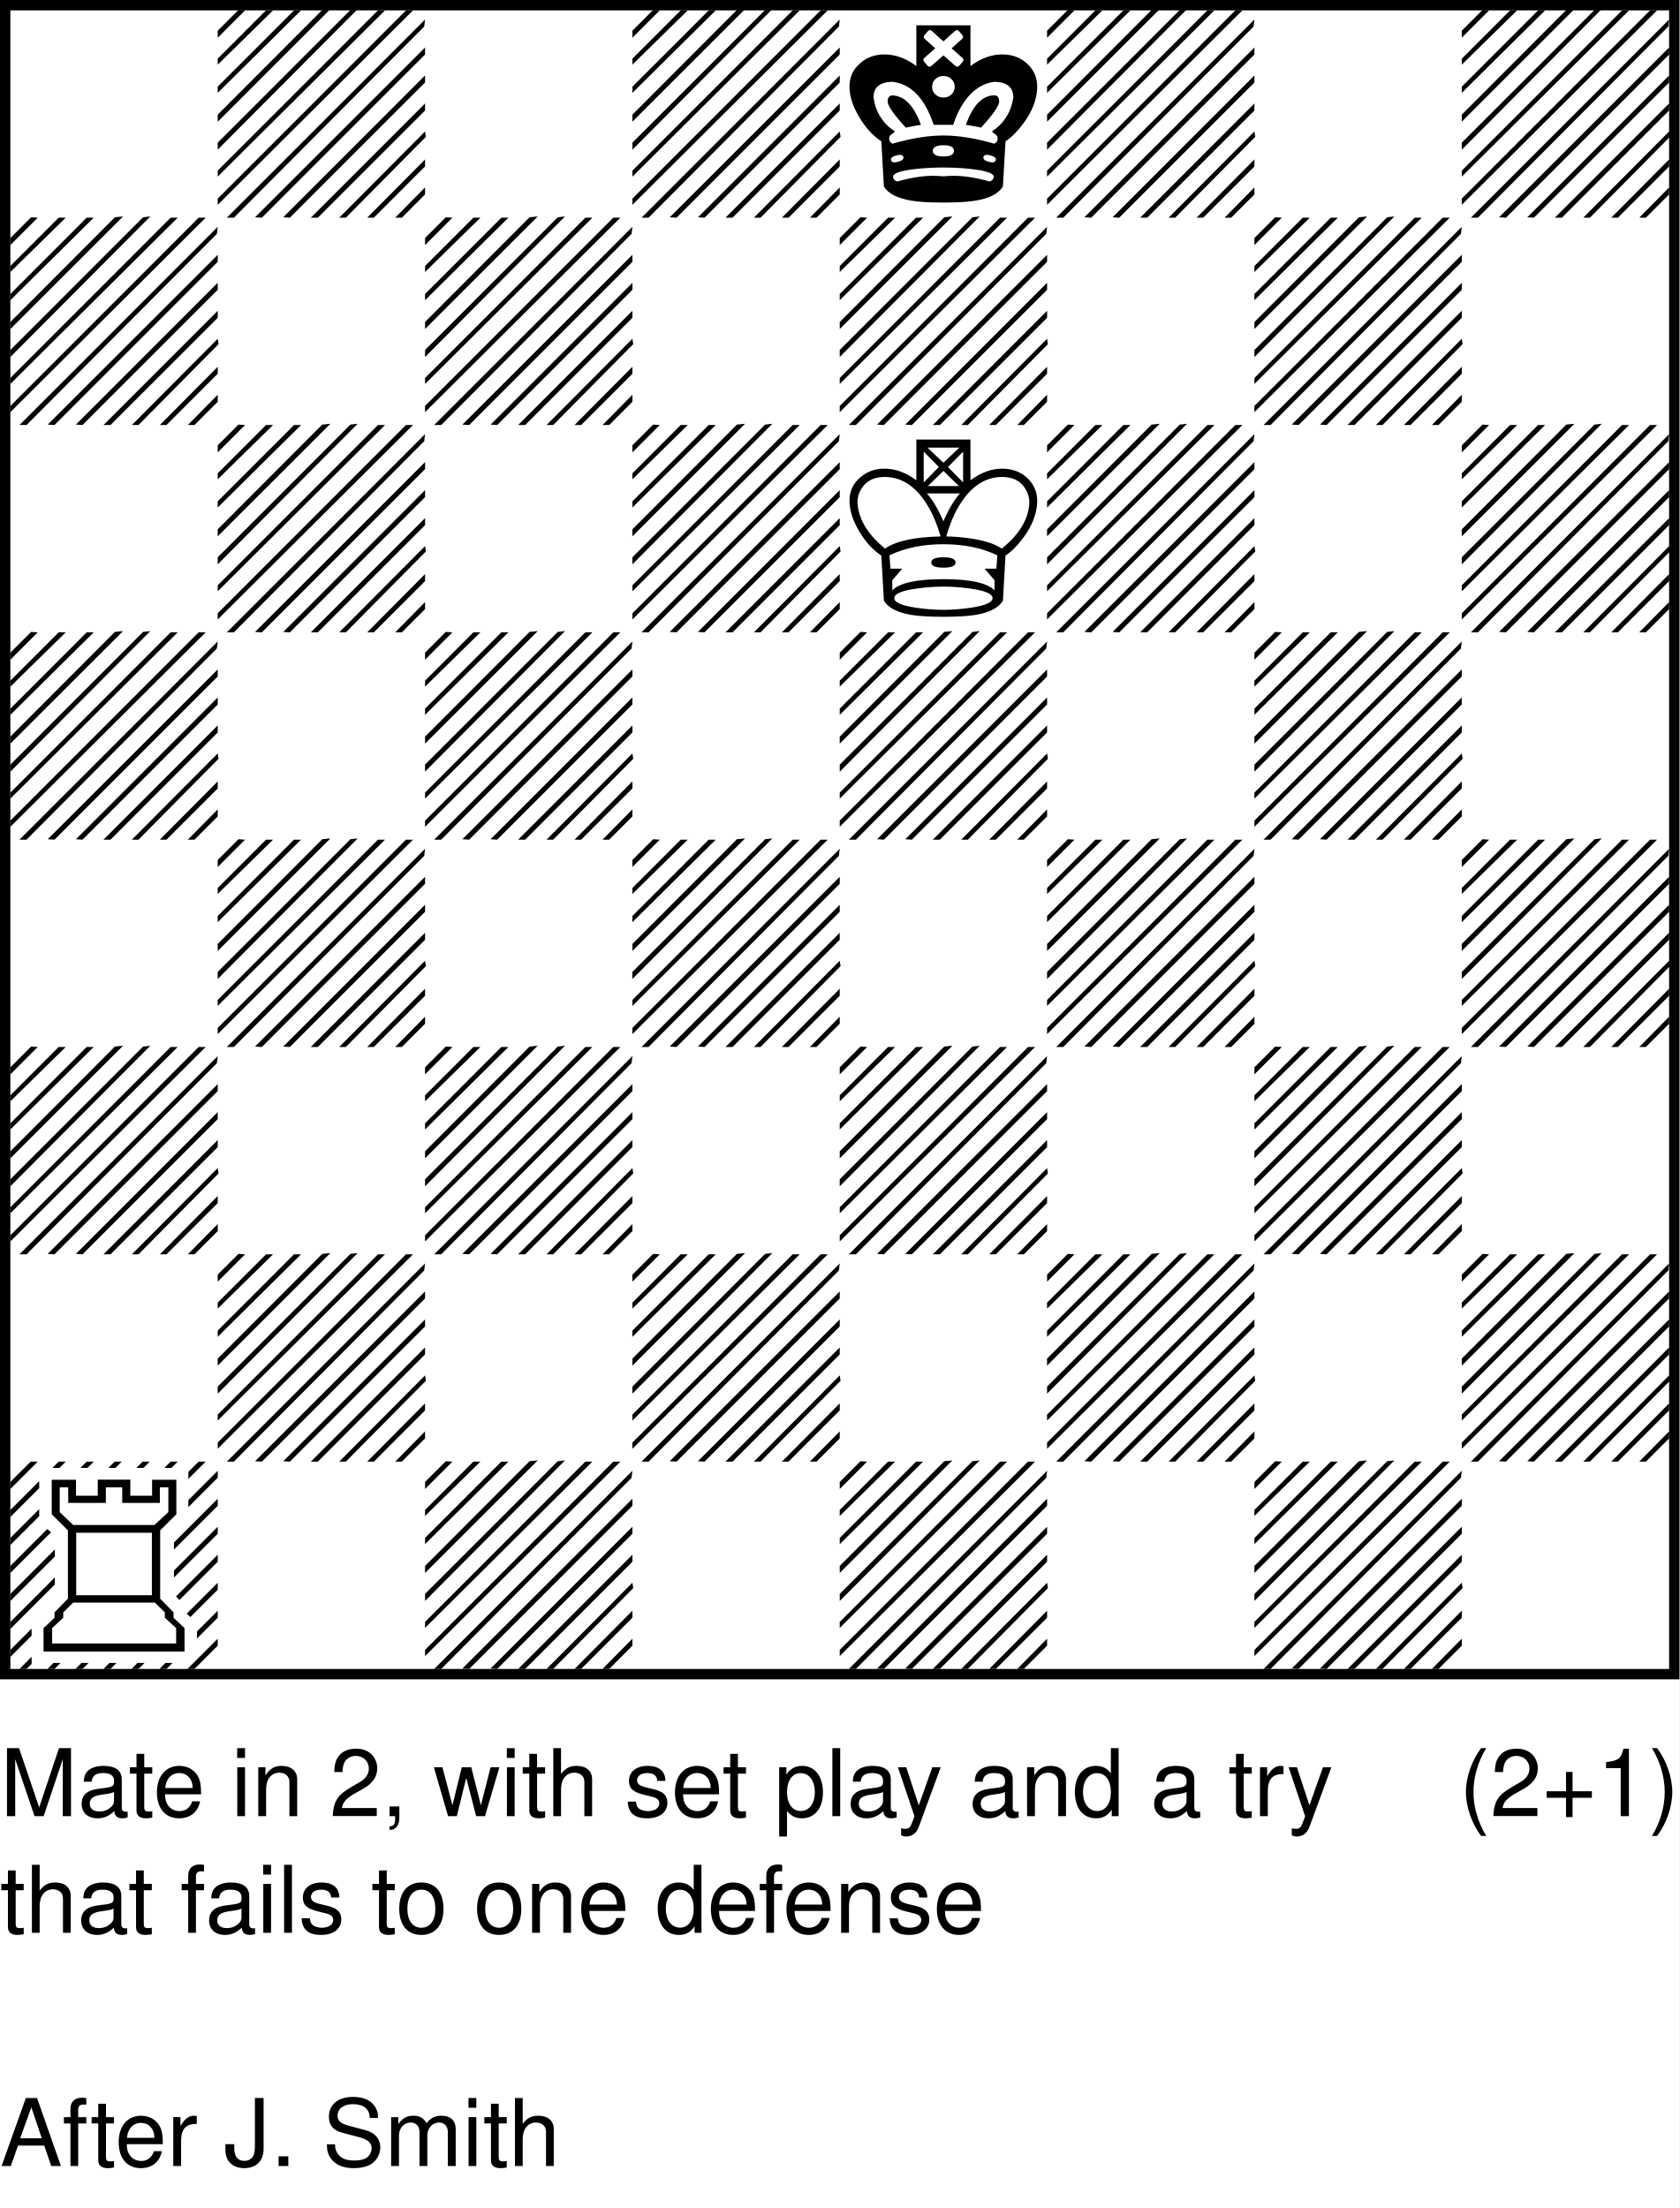
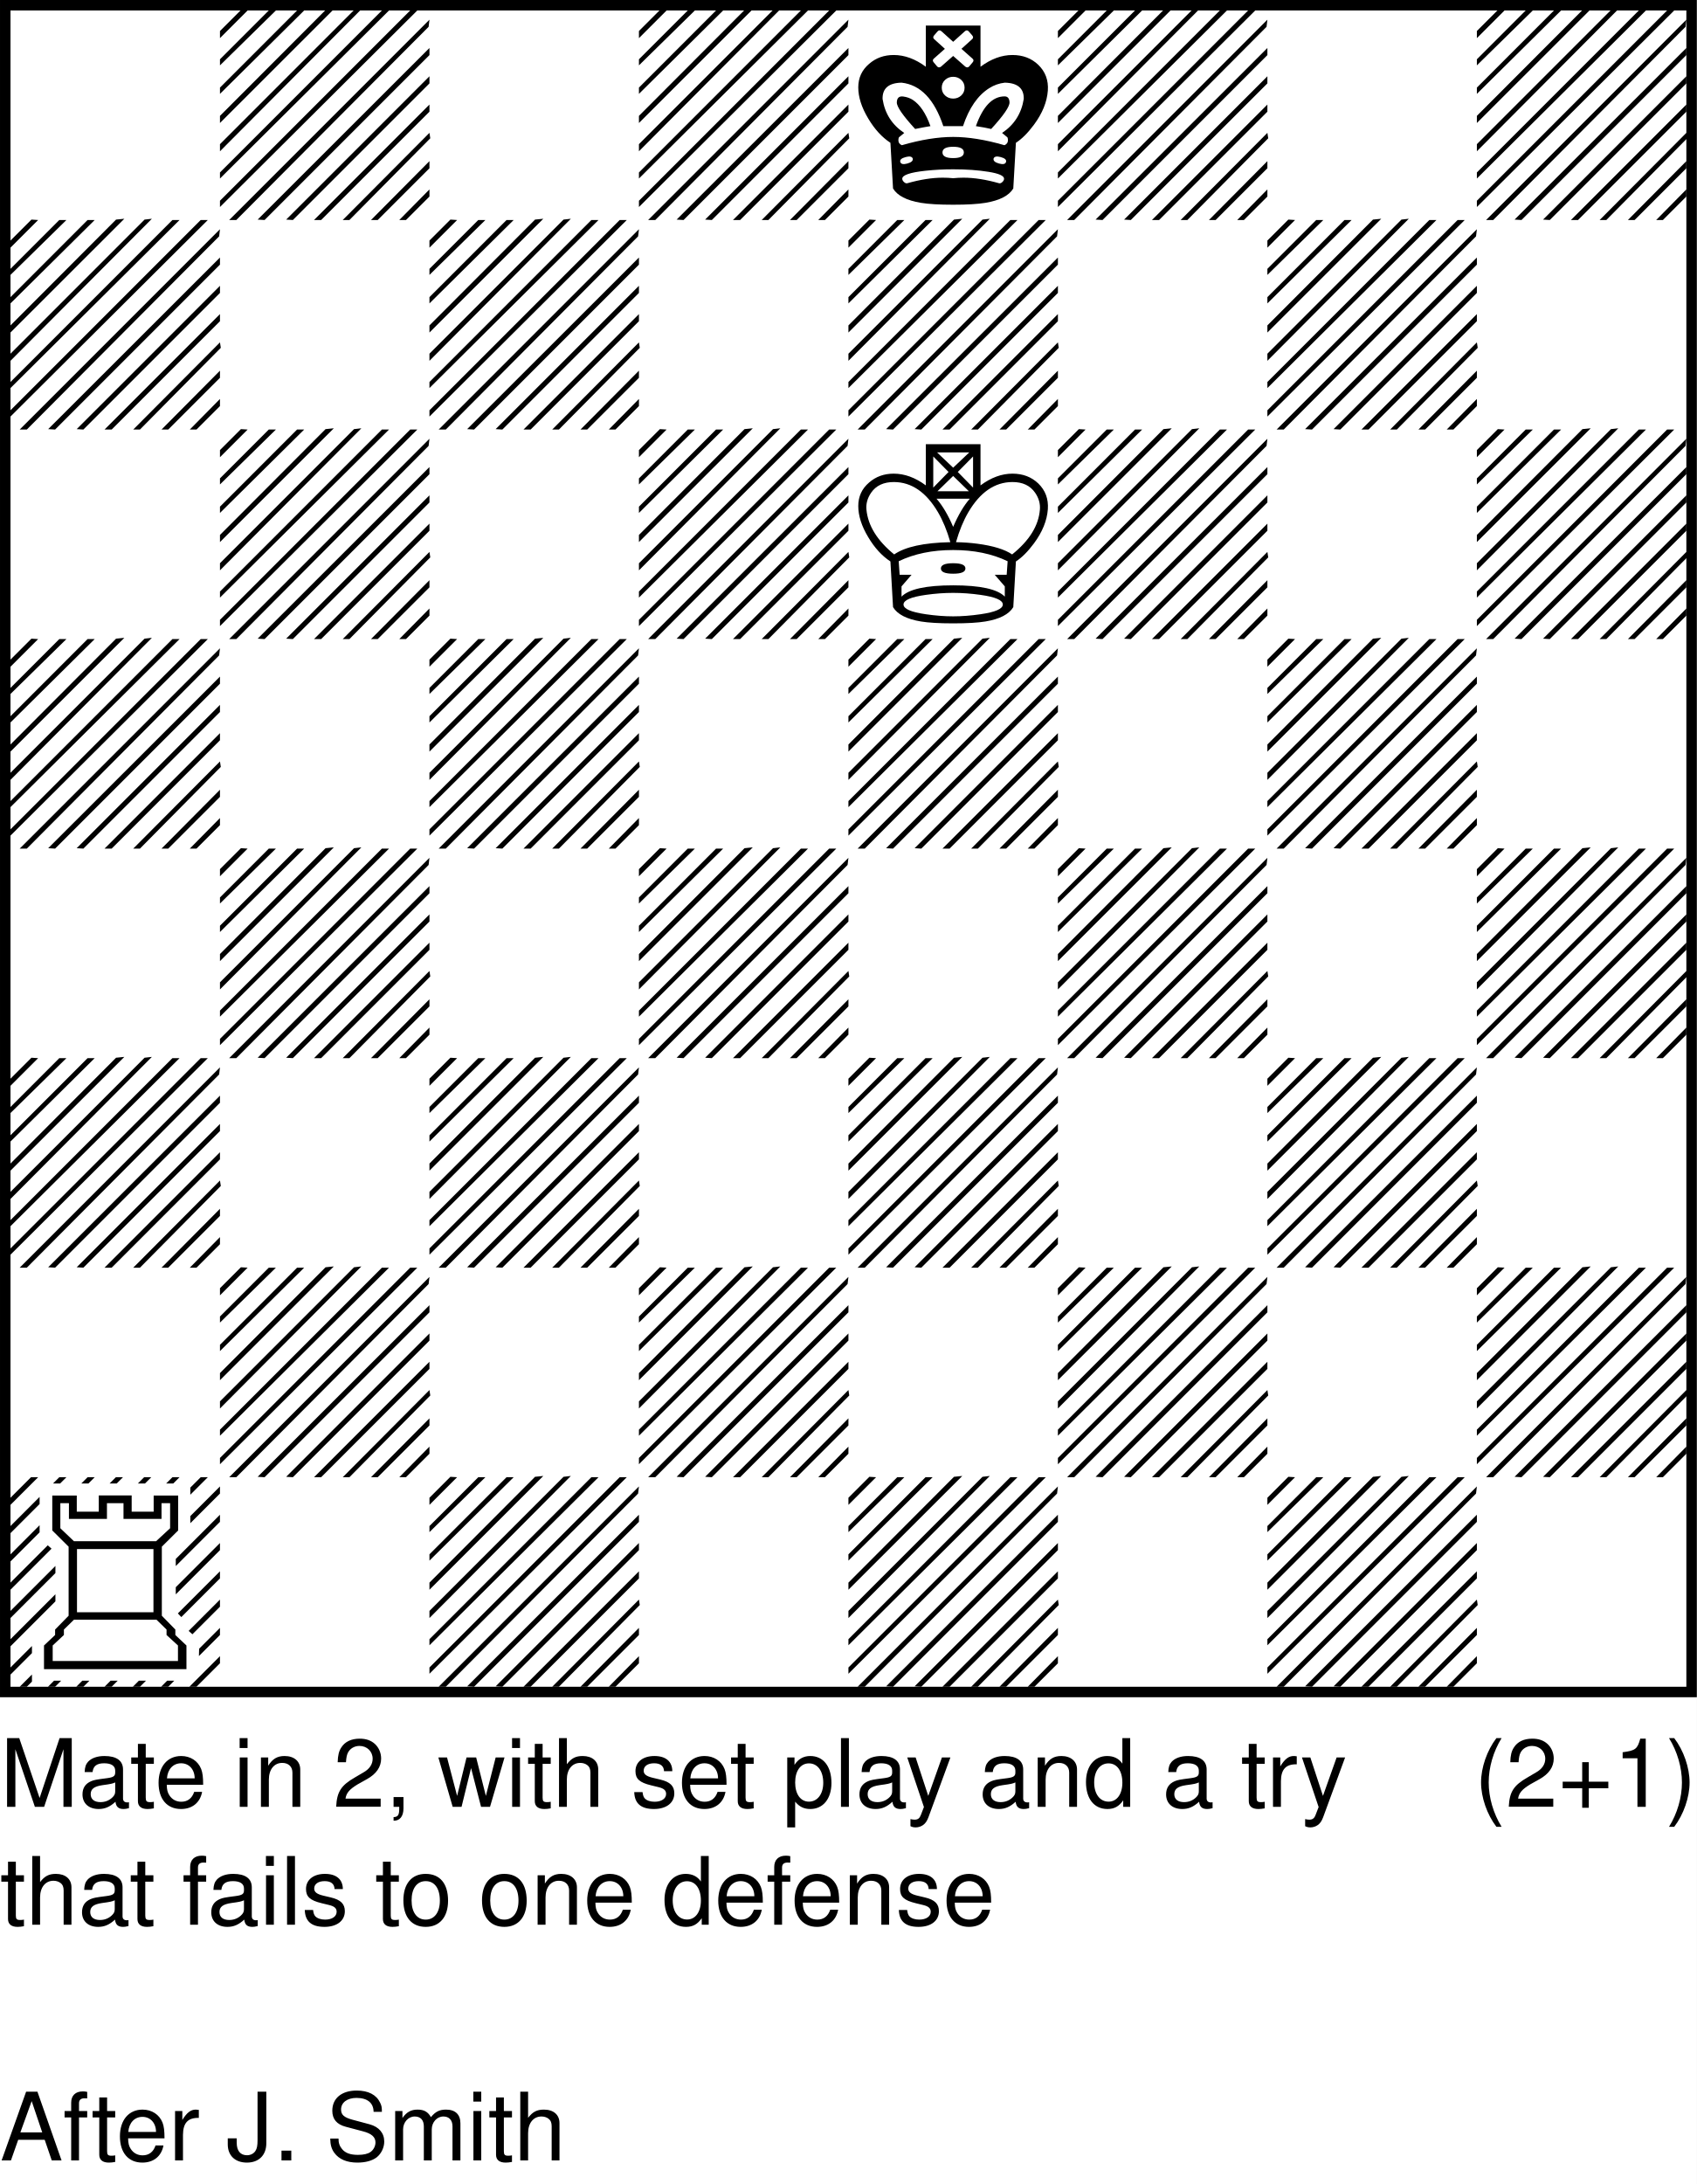
- <svg xmlns="http://www.w3.org/2000/svg" viewBox="0 0 16200 21300" width="162pt" height="213pt">
-   <rect width="16200" height="21300" fill="#fff" />
+ <svg xmlns="http://www.w3.org/2000/svg" viewBox="0 0 16200 20846.2" width="162pt" height="208.46pt">
+   <rect width="16200" height="20846.2" fill="#fff" />
  <defs>
    <path id="ga" d="m0 196l200-200 64 4-264 264zm0 540l736-736h68l-804 796zm0 270l1008-1010 79-8-1087 1086zm0-540l466-466h68l-534 524zm0 810l1280-1280 70-8-1350 1356zm0 270l1546-1546h68l-1614 1604zm0 270l1816-1816h68l-1884 1876zm88 184l1912-1912-8 68-1836 1844zm272-4l1640-1638v68l-1574 1574zm272 0l1368-1368v68l-1304 1304zm266 4l1102-1102v68l-1034 1034zm274 0l828-832 8 52-772 780zm270 0l558-562v68l-494 494zm270 0l288-292v68l-224 224z" />
    <path id="gb" d="m1904 764q-12 164-133 327-87 117-172 172-5 76-25 436-62 103-266 137-108 18-308 18-200 0-308-18-204-34-266-137l-25-436q-122-80-212-232-95-158-95-297 0-136 103-224 97-85 235-85 156 0 307 112v-393h522v393q151-112 305-112 149 0 247 94 101 98 91 245zm-718-269q17-20-2-36l-105-93 102-92q18-16 1-36l-32-37q-18-21-39-2l-111 100-111-100q-21-19-39 2l-32 37q-17 20 1 36l102 92-105 93q-19 16-2 36l32 38q15 18 37 4l117-103 117 103q22 14 37-4zm-77 242q0-45-32-74.5-32-29.5-77-29.5-45 0-77 29.5-32 29.5-32 74.5 0 45 32 74.5 32 29.5 77 29.5 45 0 77-29.5 32-29.5 32-74.5zm396 708q8-30-52-46-56-15-67 14-7 32 52 48 58 16 67-16zm169-601q3-151-181-155-80 9-148 52-165 104-251 363h-188q-128-385-399-415-184 4-181 155 32 209 207 325l-51 42q-5 12-5 26-1 34 33 49 273-79 490-79 217 0 490 79 34-15 33-49 0-14-5-26l-51-42q174-116 207-325zm-572 511q0-54-102-54-102 0-102 54 0 54 102 54 102 0 102-54zm-102 161q-137 0-266 14-220 24-220 76 0 16 16.5 31.5 16.5 15.5 31.5 11.5 187-53 339-53 50 0 99 5 49-5 99-5 152 0 339 53 15 4 31.5-11.5 16.5-15.5 16.5-31.5 0-42-148.5-66-148.5-24-337.5-24zm-386-103q-11-29-67-14-60 16-52 46 9 32 67 16 59-16 52-48zm924-536q2 61-175 254-59-14-146-27 101-284 274-284 45 0 47 57zm-755 227q-41 6-146 27-177-193-175-254 2-63 60-56 53 7 92 32 104 68 169 251z" />
    <path id="gc" d="m1190 554v-297l-146 148zm-36-336h-308l154 146zm674 546q7-84-45-160-71-104-219-103-251 2-419 288-70 119-118 286 107 2 205 15 226 30 331 102 247-198 265-428zm-678-175l-150-146-150 146zm-194-184l-146-148v297zm203 255h-318q87 100 159 269 74-172 159-269zm-186 415q-48-167-118-286-168-286-419-288-149-1-220 103-52 77-44 160 22 230 265 428 157-109 536-117zm547 182q-222-107-520-107-298 0-520 107l9 129h114l-96 111v98q105-108 493-108 388 0 493 108v-98l-96-111h114zm-46 413q0-62-213-92-135-19-261-19-126 0-261 19-213 30-213 92 0 62 213 93 138 20 261 20 123 0 261-20 213-31 213-93zm-357-344q0 50-117 50-117 0-117-50 0-50 117-50 117 0 117 50zm787-566q-12 164-133 327-87 117-172 172-5 76-25 436-62 103-266 137-108 18-308 18-200 0-308-18-204-34-266-137l-25-436q-122-80-212-232-95-158-95-297 0-136 103-224 97-85 235-85 156 0 307 112v-393h522v393q151-112 305-112 149 0 247 94 101 98 91 245z" />
    <path id="gd" d="m1884 0l-167 167v-68l99-99zm116 156l-283 283v-68l283-283zm-386-156l-60 60h-68l60-60zm-270 0l-60 60h-68l60-60zm656 426l-422 422v-68l422-422zm-926-426l-60 60h-68l60-60zm926 696l-422 422v-68l422-422zm-1196-696l-60 60h-68l60-60zm1196 966l-369 369-33-35 402-402zm0 270l-263 263-36-32 299-299zm-1466-1236l-60 60h-68l60-60zm1466 1506l-201 201 2-70 199-199zm-1736-1506l-264 264v-68l196-196zm1736 1776l-224 224h-68l292-292zm-320 56h-1360v-226l106-100v-52l129-132v-659l-156-155v-333h234v154h210v-155h314v155h210v-154h234v333l-156 155v659l129 132v52l106 100zm-1402-1576l-278 278v-68l278-278zm1286 1686l-58 58h-68l58-58zm-1286-1416l-278 278v-68l278-278zm114 156l-392 392v-68l356-356zm902 1260l-58 58h-68l58-58zm-865-1027l-429 429v-68l429-429zm595 1027l-58 58h-68l58-58zm-595-757l-429 429v-68l429-429zm325 757l-58 58h-68l58-58zm-270 0l-58 58h-68l58-58zm-279-263l-205 205v-68l205-205zm0 272l-49 49h-68l117-117zm1319-1464v-239h-82v150h-363v-150h-158v150h-363v-150h-82v239l130 124h784zm-159 802v-603h-730v603zm234 465v-148l-109-100v-52l-96-94h-788l-96 94v52l-107 100v148z" />
  </defs>
  <use href="#ga" x="2100" y="100" />
  <use href="#ga" x="6100" y="100" />
  <use href="#gb" x="8100" y="100" />
  <use href="#ga" x="10100" y="100" />
  <use href="#ga" x="14100" y="100" />
  <use href="#ga" x="100" y="2100" />
  <use href="#ga" x="4100" y="2100" />
  <use href="#ga" x="8100" y="2100" />
  <use href="#ga" x="12100" y="2100" />
  <use href="#ga" x="2100" y="4100" />
  <use href="#ga" x="6100" y="4100" />
  <use href="#gc" x="8100" y="4100" />
  <use href="#ga" x="10100" y="4100" />
  <use href="#ga" x="14100" y="4100" />
  <use href="#ga" x="100" y="6100" />
  <use href="#ga" x="4100" y="6100" />
  <use href="#ga" x="8100" y="6100" />
  <use href="#ga" x="12100" y="6100" />
  <use href="#ga" x="2100" y="8100" />
  <use href="#ga" x="6100" y="8100" />
  <use href="#ga" x="10100" y="8100" />
  <use href="#ga" x="14100" y="8100" />
  <use href="#ga" x="100" y="10100" />
  <use href="#ga" x="4100" y="10100" />
  <use href="#ga" x="8100" y="10100" />
  <use href="#ga" x="12100" y="10100" />
  <use href="#ga" x="2100" y="12100" />
  <use href="#ga" x="6100" y="12100" />
  <use href="#ga" x="10100" y="12100" />
  <use href="#ga" x="14100" y="12100" />
  <use href="#gd" x="100" y="14100" />
  <use href="#ga" x="4100" y="14100" />
  <use href="#ga" x="8100" y="14100" />
  <use href="#ga" x="12100" y="14100" />
  <path d="M0 0h16200v100h-16200zM0 16100h16200v100h-16200zM0 100h100v16000h-100zM16100 100h100v16000h-100z" />
  <g font-family="Helvetica,Arial,sans-serif" font-size="900">
-     <text x="0" y="17520">Mate in 2, with set play and a try</text>
-     <text x="0" y="18645">that fails to one defense</text>
-     <text x="0" y="20895">After J. Smith</text>
-     <text x="16200" y="17520" text-anchor="end">(2+1)</text>
+     <text x="0" y="17246.2">Mate in 2, with set play and a try</text>
+     <text x="0" y="18371.2">that fails to one defense</text>
+     <text x="0" y="20621.2">After J. Smith</text>
+     <text x="16200" y="17246.2" text-anchor="end">(2+1)</text>
  </g>
</svg>
